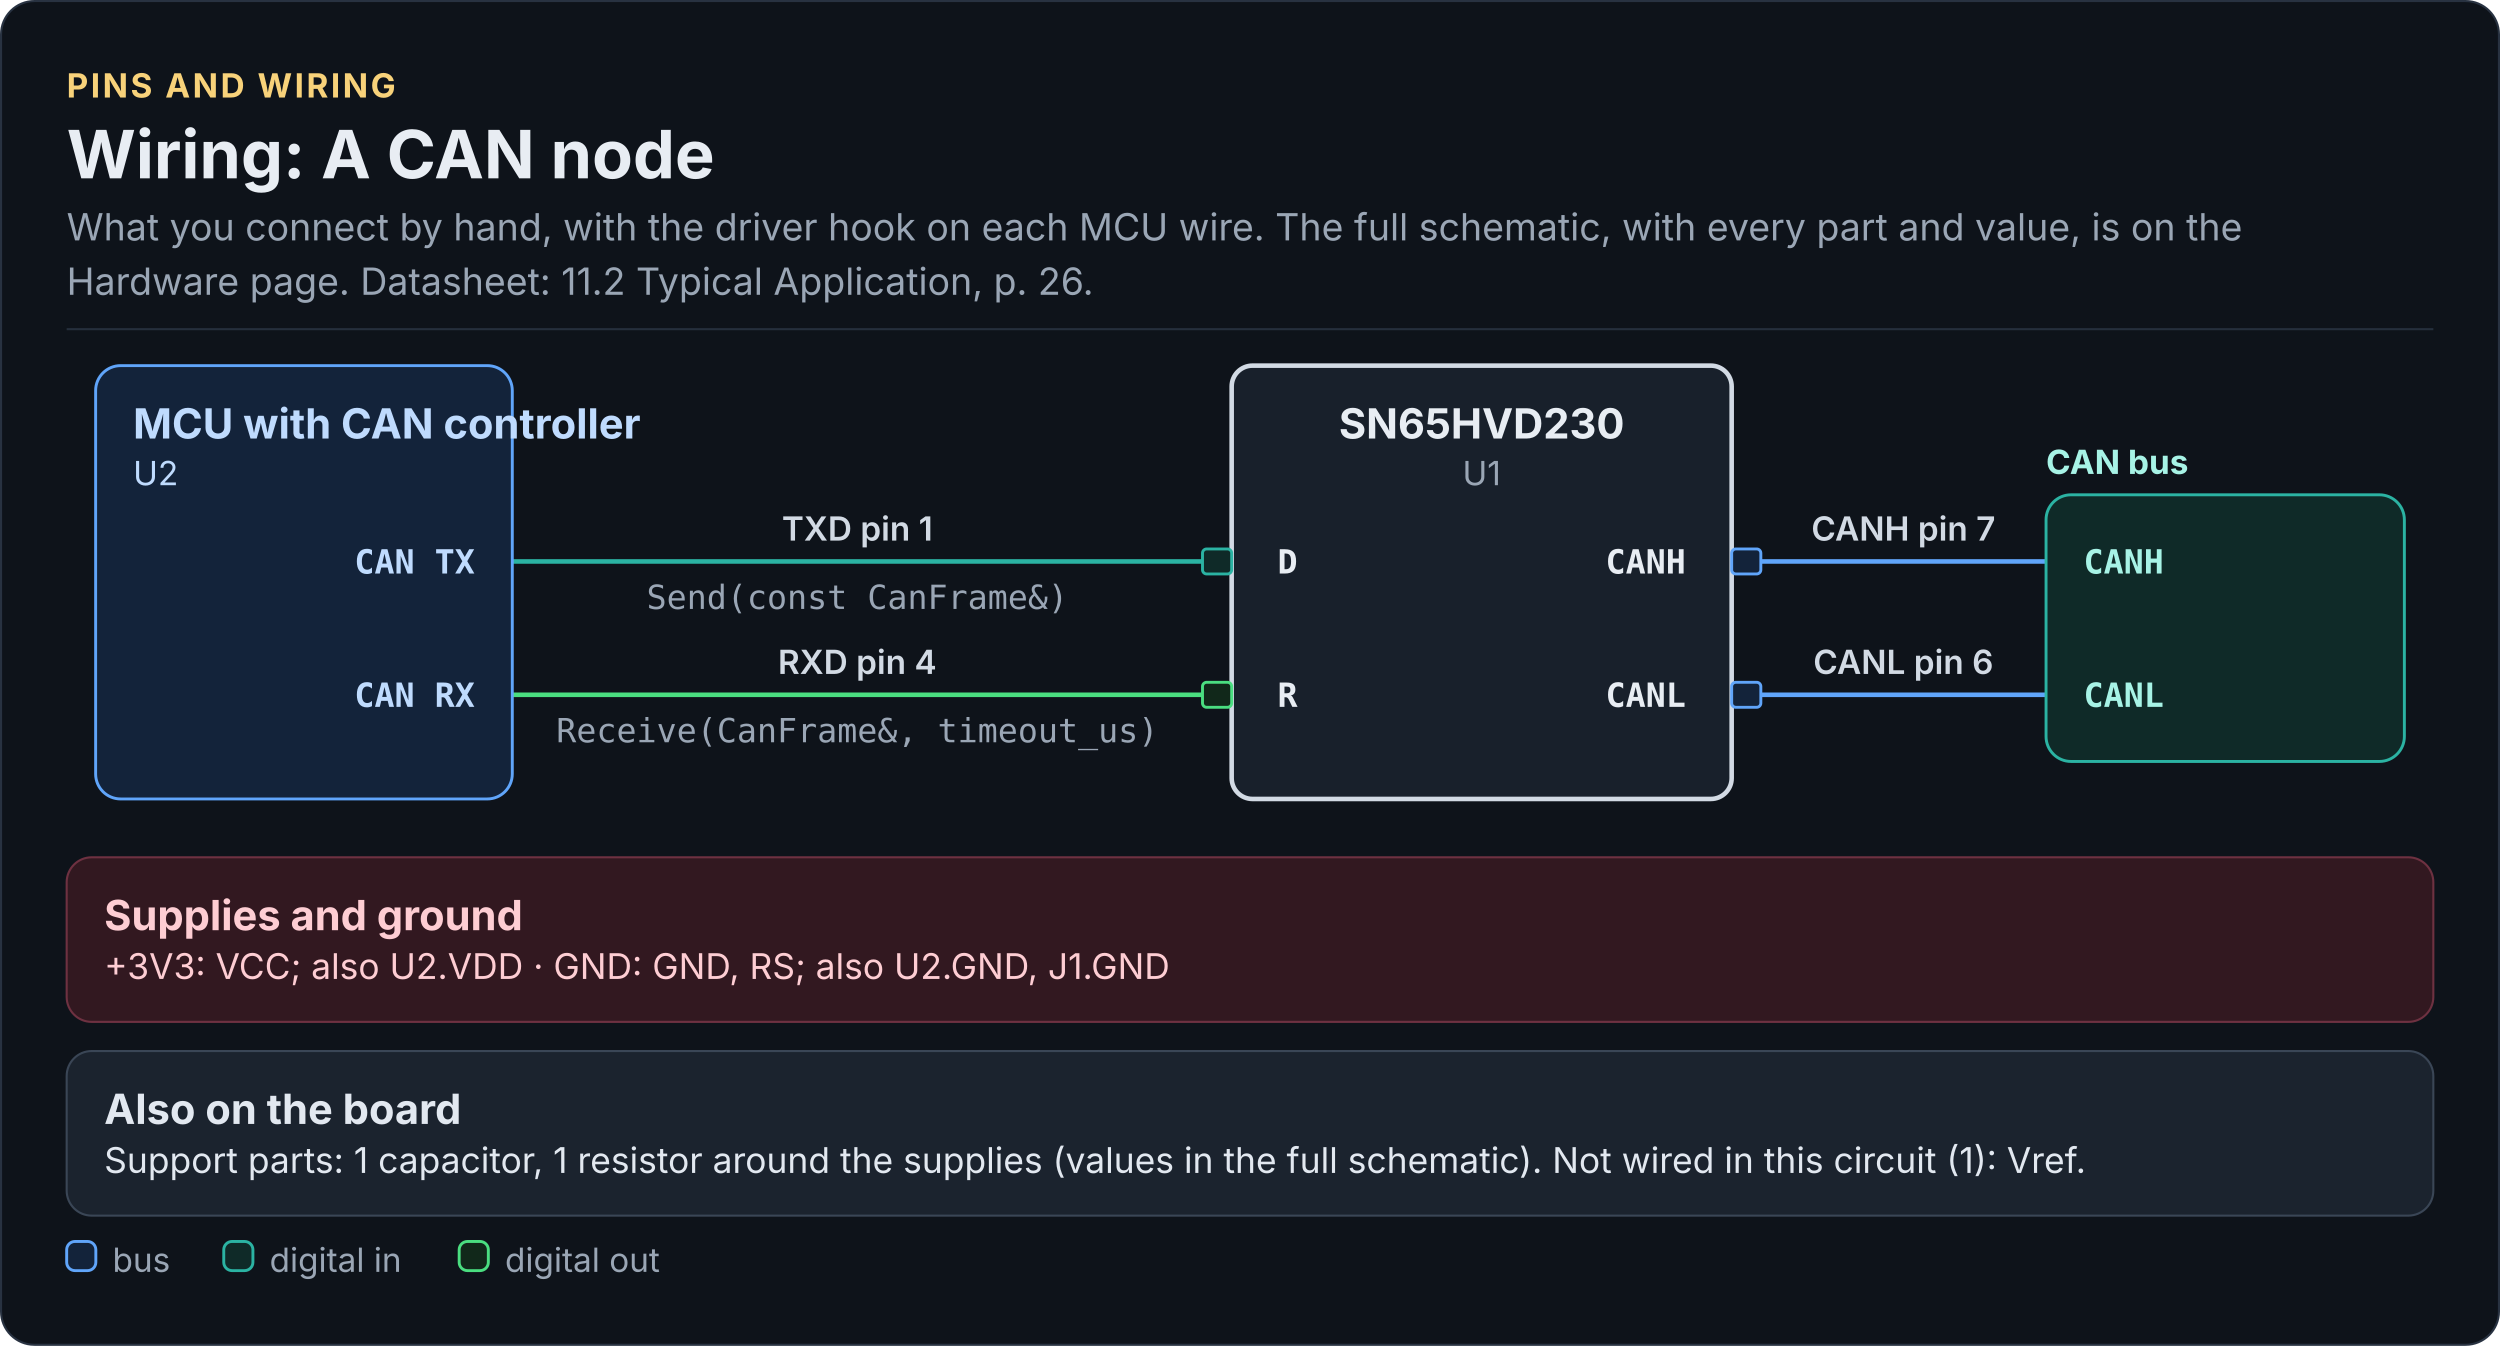
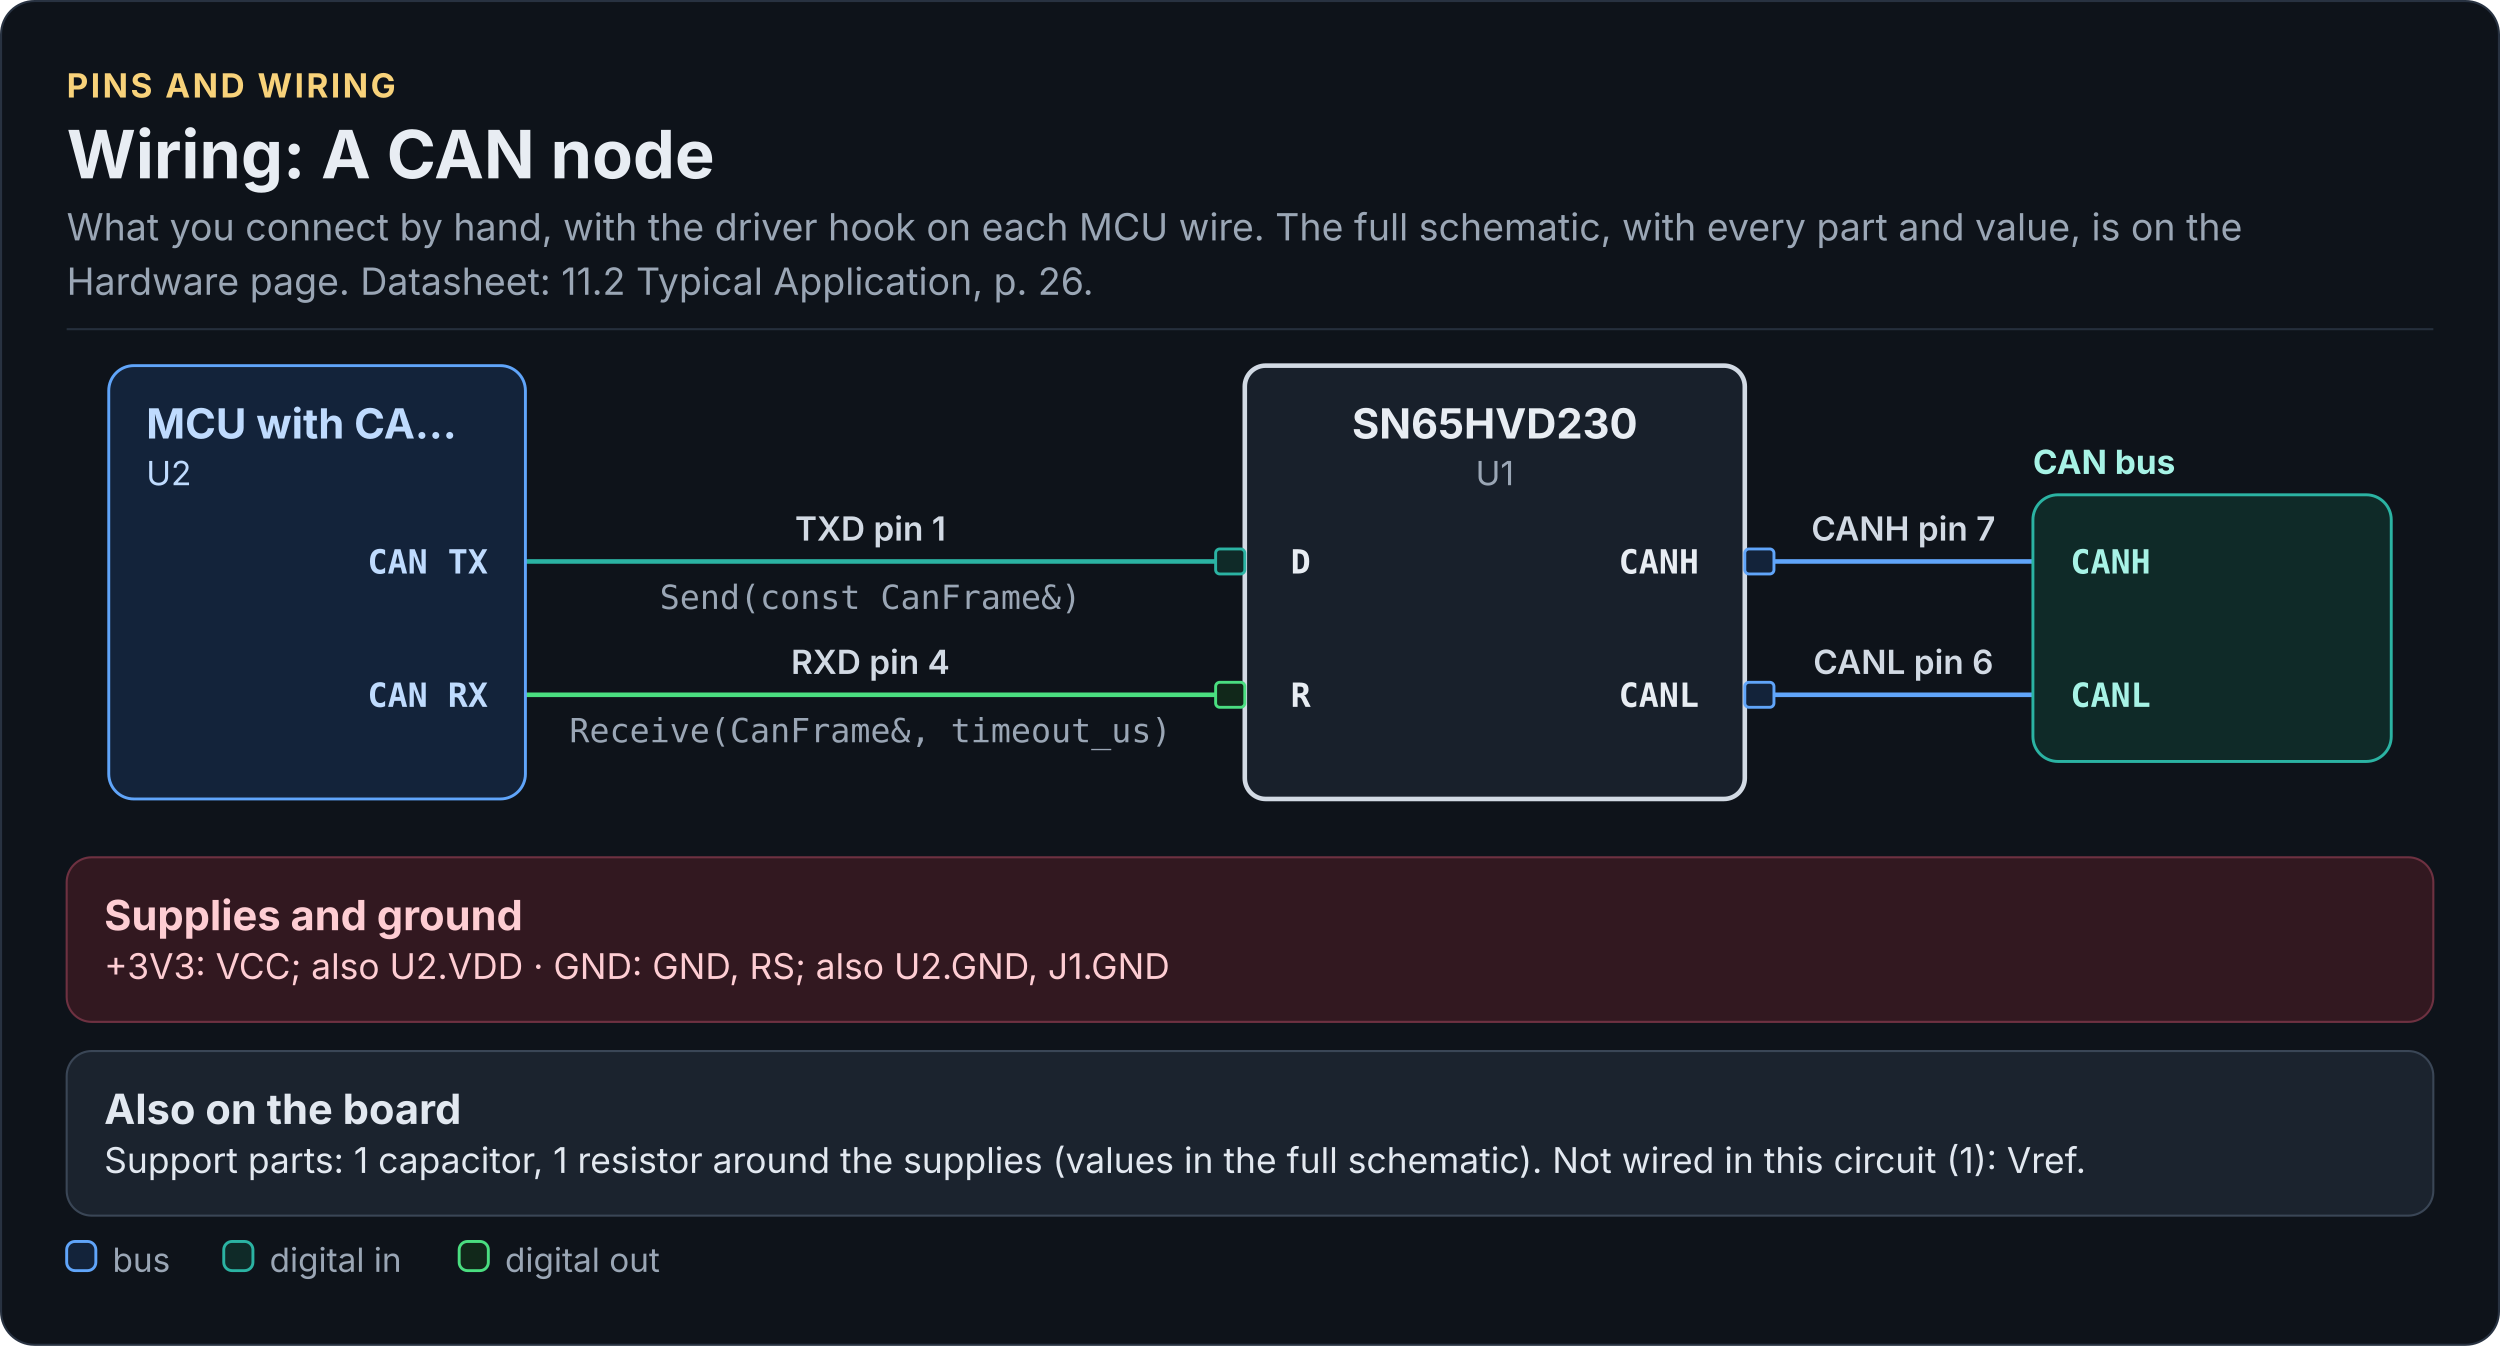
<svg xmlns="http://www.w3.org/2000/svg" width="1200" height="646" viewBox="0 0 1200 646" role="img" aria-labelledby="chip-wiring-typical-title chip-wiring-typical-desc" font-family="Inter, 'Segoe UI', Roboto, 'Helvetica Neue', Arial, sans-serif">
  <rect x="0.5" y="0.5" width="1199" height="645" rx="16" fill="#0E131A" stroke="#283241" />
  <text x="32" y="46.8" font-size="16" font-weight="700" letter-spacing="1.2" fill="#F8D27A">PINS AND WIRING</text>
  <text x="32" y="85.6" font-size="32" font-weight="700" fill="#E8EDF3">Wiring: A CAN node</text>
  <text x="32" y="115.4" font-size="18" fill="#9AA6B5">What you connect by hand, with the driver hook on each MCU wire. The full schematic, with every part and value, is on the</text>
  <text x="32" y="141.5" font-size="18" fill="#9AA6B5">Hardware page. Datasheet: 11.2 Typical Application, p. 26.</text>
  <rect x="32" y="157.5" width="1136" height="1" fill="#252F3C" />
-   <path d="M245.9 269.5 L577.2 269.5" fill="none" stroke="#2BB3A3" stroke-width="2.2" />
-   <path d="M245.9 333.5 L577.2 333.5" fill="none" stroke="#4ADE80" stroke-width="2.2" />
-   <path d="M845.2 269.5 L982.1 269.5" fill="none" stroke="#60A5FA" stroke-width="2.2" />
-   <path d="M845.2 333.5 L982.1 333.5" fill="none" stroke="#60A5FA" stroke-width="2.2" />
-   <rect x="591.2" y="175.5" width="240" height="208" rx="10" fill="#18202B" stroke="#D2DAE4" stroke-width="2.2" />
-   <rect x="45.9" y="175.5" width="200" height="208" rx="12" fill="#13233A" stroke="#60A5FA" stroke-width="1.4" />
-   <rect x="982.1" y="237.5" width="172" height="128" rx="12" fill="#0F2A28" stroke="#2BB3A3" stroke-width="1.4" />
+   <path d="M252.2 269.5 L583.5 269.5" fill="none" stroke="#2BB3A3" stroke-width="2.2" />
+   <path d="M252.2 333.5 L583.5 333.5" fill="none" stroke="#4ADE80" stroke-width="2.2" />
+   <path d="M851.5 269.5 L975.8 269.5" fill="none" stroke="#60A5FA" stroke-width="2.2" />
+   <path d="M851.5 333.5 L975.8 333.5" fill="none" stroke="#60A5FA" stroke-width="2.2" />
+   <rect x="597.5" y="175.5" width="240" height="208" rx="10" fill="#18202B" stroke="#D2DAE4" stroke-width="2.2" />
+   <rect x="52.2" y="175.5" width="200" height="208" rx="12" fill="#13233A" stroke="#60A5FA" stroke-width="1.4" />
+   <rect x="975.8" y="237.5" width="172" height="128" rx="12" fill="#0F2A28" stroke="#2BB3A3" stroke-width="1.4" />
  <rect x="32" y="411.5" width="1136" height="79" rx="12" fill="#321820" stroke="#6E3141" stroke-width="1" />
  <rect x="32" y="504.5" width="1136" height="79" rx="12" fill="#1B232E" stroke="#3A4656" stroke-width="1" />
-   <text x="711.2" y="210.5" font-size="20" font-weight="700" text-anchor="middle" fill="#E8EDF3">SN65HVD230</text>
-   <text x="711.2" y="232.9" font-size="16" text-anchor="middle" fill="#9AA6B5">U1</text>
-   <text x="63.9" y="210.5" font-size="20" font-weight="700" fill="#BFDBFE">MCU with CAN controller</text>
-   <text x="63.9" y="232.9" font-size="16" fill="#BFDBFE">U2</text>
-   <text x="227.9" y="275.3" font-size="16" font-weight="600" font-family="'JetBrains Mono', 'SFMono-Regular', Menlo, Consolas, monospace" text-anchor="end" fill="#BFDBFE">CAN TX</text>
-   <text x="613.2" y="275.3" font-size="16" font-weight="700" font-family="'JetBrains Mono', 'SFMono-Regular', Menlo, Consolas, monospace" fill="#E8EDF3">D</text>
-   <rect x="577.2" y="263.5" width="14" height="12" rx="2" fill="#0F2A28" stroke="#2BB3A3" stroke-width="1.4" />
-   <text x="411.5" y="259.5" font-size="16" font-weight="600" text-anchor="middle" fill="#D2DAE4">TXD  pin 1</text>
-   <text x="411.5" y="292.3" font-size="16" font-family="'JetBrains Mono', 'SFMono-Regular', Menlo, Consolas, monospace" text-anchor="middle" fill="#9AA6B5">Send(const CanFrame&amp;)</text>
-   <text x="227.9" y="339.3" font-size="16" font-weight="600" font-family="'JetBrains Mono', 'SFMono-Regular', Menlo, Consolas, monospace" text-anchor="end" fill="#BFDBFE">CAN RX</text>
-   <text x="613.2" y="339.3" font-size="16" font-weight="700" font-family="'JetBrains Mono', 'SFMono-Regular', Menlo, Consolas, monospace" fill="#E8EDF3">R</text>
-   <rect x="577.2" y="327.5" width="14" height="12" rx="2" fill="#11281A" stroke="#4ADE80" stroke-width="1.4" />
-   <text x="411.5" y="323.5" font-size="16" font-weight="600" text-anchor="middle" fill="#D2DAE4">RXD  pin 4</text>
-   <text x="411.5" y="356.3" font-size="16" font-family="'JetBrains Mono', 'SFMono-Regular', Menlo, Consolas, monospace" text-anchor="middle" fill="#9AA6B5">Receive(CanFrame&amp;, timeout_us)</text>
-   <text x="982.1" y="227.5" font-size="16" font-weight="700" fill="#A7F3E6">CAN bus</text>
-   <text x="809.2" y="275.3" font-size="16" font-weight="700" font-family="'JetBrains Mono', 'SFMono-Regular', Menlo, Consolas, monospace" text-anchor="end" fill="#E8EDF3">CANH</text>
-   <rect x="831.2" y="263.5" width="14" height="12" rx="2" fill="#13233A" stroke="#60A5FA" stroke-width="1.4" />
-   <text x="1000.1" y="275.3" font-size="16" font-weight="600" font-family="'JetBrains Mono', 'SFMono-Regular', Menlo, Consolas, monospace" fill="#A7F3E6">CANH</text>
+   <text x="717.5" y="210.5" font-size="20" font-weight="700" text-anchor="middle" fill="#E8EDF3">SN65HVD230</text>
+   <text x="717.5" y="232.9" font-size="16" text-anchor="middle" fill="#9AA6B5">U1</text>
+   <text x="70.2" y="210.5" font-size="20" font-weight="700" fill="#BFDBFE">MCU with CA…</text>
+   <text x="70.2" y="232.9" font-size="16" fill="#BFDBFE">U2</text>
+   <text x="234.2" y="275.3" font-size="16" font-weight="600" font-family="'JetBrains Mono', 'SFMono-Regular', Menlo, Consolas, monospace" text-anchor="end" fill="#BFDBFE">CAN TX</text>
+   <text x="619.5" y="275.3" font-size="16" font-weight="700" font-family="'JetBrains Mono', 'SFMono-Regular', Menlo, Consolas, monospace" fill="#E8EDF3">D</text>
+   <rect x="583.5" y="263.5" width="14" height="12" rx="2" fill="#0F2A28" stroke="#2BB3A3" stroke-width="1.4" />
+   <text x="417.8" y="259.5" font-size="16" font-weight="600" text-anchor="middle" fill="#D2DAE4">TXD  pin 1</text>
+   <text x="417.8" y="292.3" font-size="16" font-family="'JetBrains Mono', 'SFMono-Regular', Menlo, Consolas, monospace" text-anchor="middle" fill="#9AA6B5">Send(const CanFrame&amp;)</text>
+   <text x="234.2" y="339.3" font-size="16" font-weight="600" font-family="'JetBrains Mono', 'SFMono-Regular', Menlo, Consolas, monospace" text-anchor="end" fill="#BFDBFE">CAN RX</text>
+   <text x="619.5" y="339.3" font-size="16" font-weight="700" font-family="'JetBrains Mono', 'SFMono-Regular', Menlo, Consolas, monospace" fill="#E8EDF3">R</text>
+   <rect x="583.5" y="327.5" width="14" height="12" rx="2" fill="#11281A" stroke="#4ADE80" stroke-width="1.4" />
+   <text x="417.8" y="323.5" font-size="16" font-weight="600" text-anchor="middle" fill="#D2DAE4">RXD  pin 4</text>
+   <text x="417.8" y="356.3" font-size="16" font-family="'JetBrains Mono', 'SFMono-Regular', Menlo, Consolas, monospace" text-anchor="middle" fill="#9AA6B5">Receive(CanFrame&amp;, timeout_us)</text>
+   <text x="975.8" y="227.5" font-size="16" font-weight="700" fill="#A7F3E6">CAN bus</text>
+   <text x="815.5" y="275.3" font-size="16" font-weight="700" font-family="'JetBrains Mono', 'SFMono-Regular', Menlo, Consolas, monospace" text-anchor="end" fill="#E8EDF3">CANH</text>
+   <rect x="837.5" y="263.5" width="14" height="12" rx="2" fill="#13233A" stroke="#60A5FA" stroke-width="1.4" />
+   <text x="993.8" y="275.3" font-size="16" font-weight="600" font-family="'JetBrains Mono', 'SFMono-Regular', Menlo, Consolas, monospace" fill="#A7F3E6">CANH</text>
  <text x="913.6" y="259.5" font-size="16" font-weight="600" text-anchor="middle" fill="#D2DAE4">CANH  pin 7</text>
-   <text x="809.2" y="339.3" font-size="16" font-weight="700" font-family="'JetBrains Mono', 'SFMono-Regular', Menlo, Consolas, monospace" text-anchor="end" fill="#E8EDF3">CANL</text>
-   <rect x="831.2" y="327.5" width="14" height="12" rx="2" fill="#13233A" stroke="#60A5FA" stroke-width="1.4" />
-   <text x="1000.1" y="339.3" font-size="16" font-weight="600" font-family="'JetBrains Mono', 'SFMono-Regular', Menlo, Consolas, monospace" fill="#A7F3E6">CANL</text>
+   <text x="815.5" y="339.3" font-size="16" font-weight="700" font-family="'JetBrains Mono', 'SFMono-Regular', Menlo, Consolas, monospace" text-anchor="end" fill="#E8EDF3">CANL</text>
+   <rect x="837.5" y="327.5" width="14" height="12" rx="2" fill="#13233A" stroke="#60A5FA" stroke-width="1.4" />
+   <text x="993.8" y="339.3" font-size="16" font-weight="600" font-family="'JetBrains Mono', 'SFMono-Regular', Menlo, Consolas, monospace" fill="#A7F3E6">CANL</text>
  <text x="913.6" y="323.5" font-size="16" font-weight="600" text-anchor="middle" fill="#D2DAE4">CANL  pin 6</text>
  <text x="50" y="446.5" font-size="20" font-weight="700" fill="#FECDD3">Supplies and ground</text>
  <text x="50" y="469.9" font-size="17" fill="#FECDD3">+3V3: VCC; also U2.VDD · GND: GND, RS; also U2.GND, J1.GND</text>
  <text x="50" y="539.5" font-size="20" font-weight="700" fill="#E2E8F0">Also on the board</text>
  <text x="50" y="563" font-size="17" fill="#E2E8F0">Support parts: 1 capacitor, 1 resistor around the supplies (values in the full schematic). Not wired in this circuit (1): Vref.</text>
  <rect x="32" y="595.9" width="14" height="14" rx="4" fill="#13233A" stroke="#60A5FA" stroke-width="1.4" />
  <text x="54" y="610.5" font-size="16" fill="#9AA6B5">bus</text>
  <rect x="107.4" y="595.9" width="14" height="14" rx="4" fill="#0F2A28" stroke="#2BB3A3" stroke-width="1.4" />
  <text x="129.4" y="610.5" font-size="16" fill="#9AA6B5">digital in</text>
  <rect x="220.4" y="595.9" width="14" height="14" rx="4" fill="#11281A" stroke="#4ADE80" stroke-width="1.4" />
  <text x="242.4" y="610.5" font-size="16" fill="#9AA6B5">digital out</text>
</svg>
